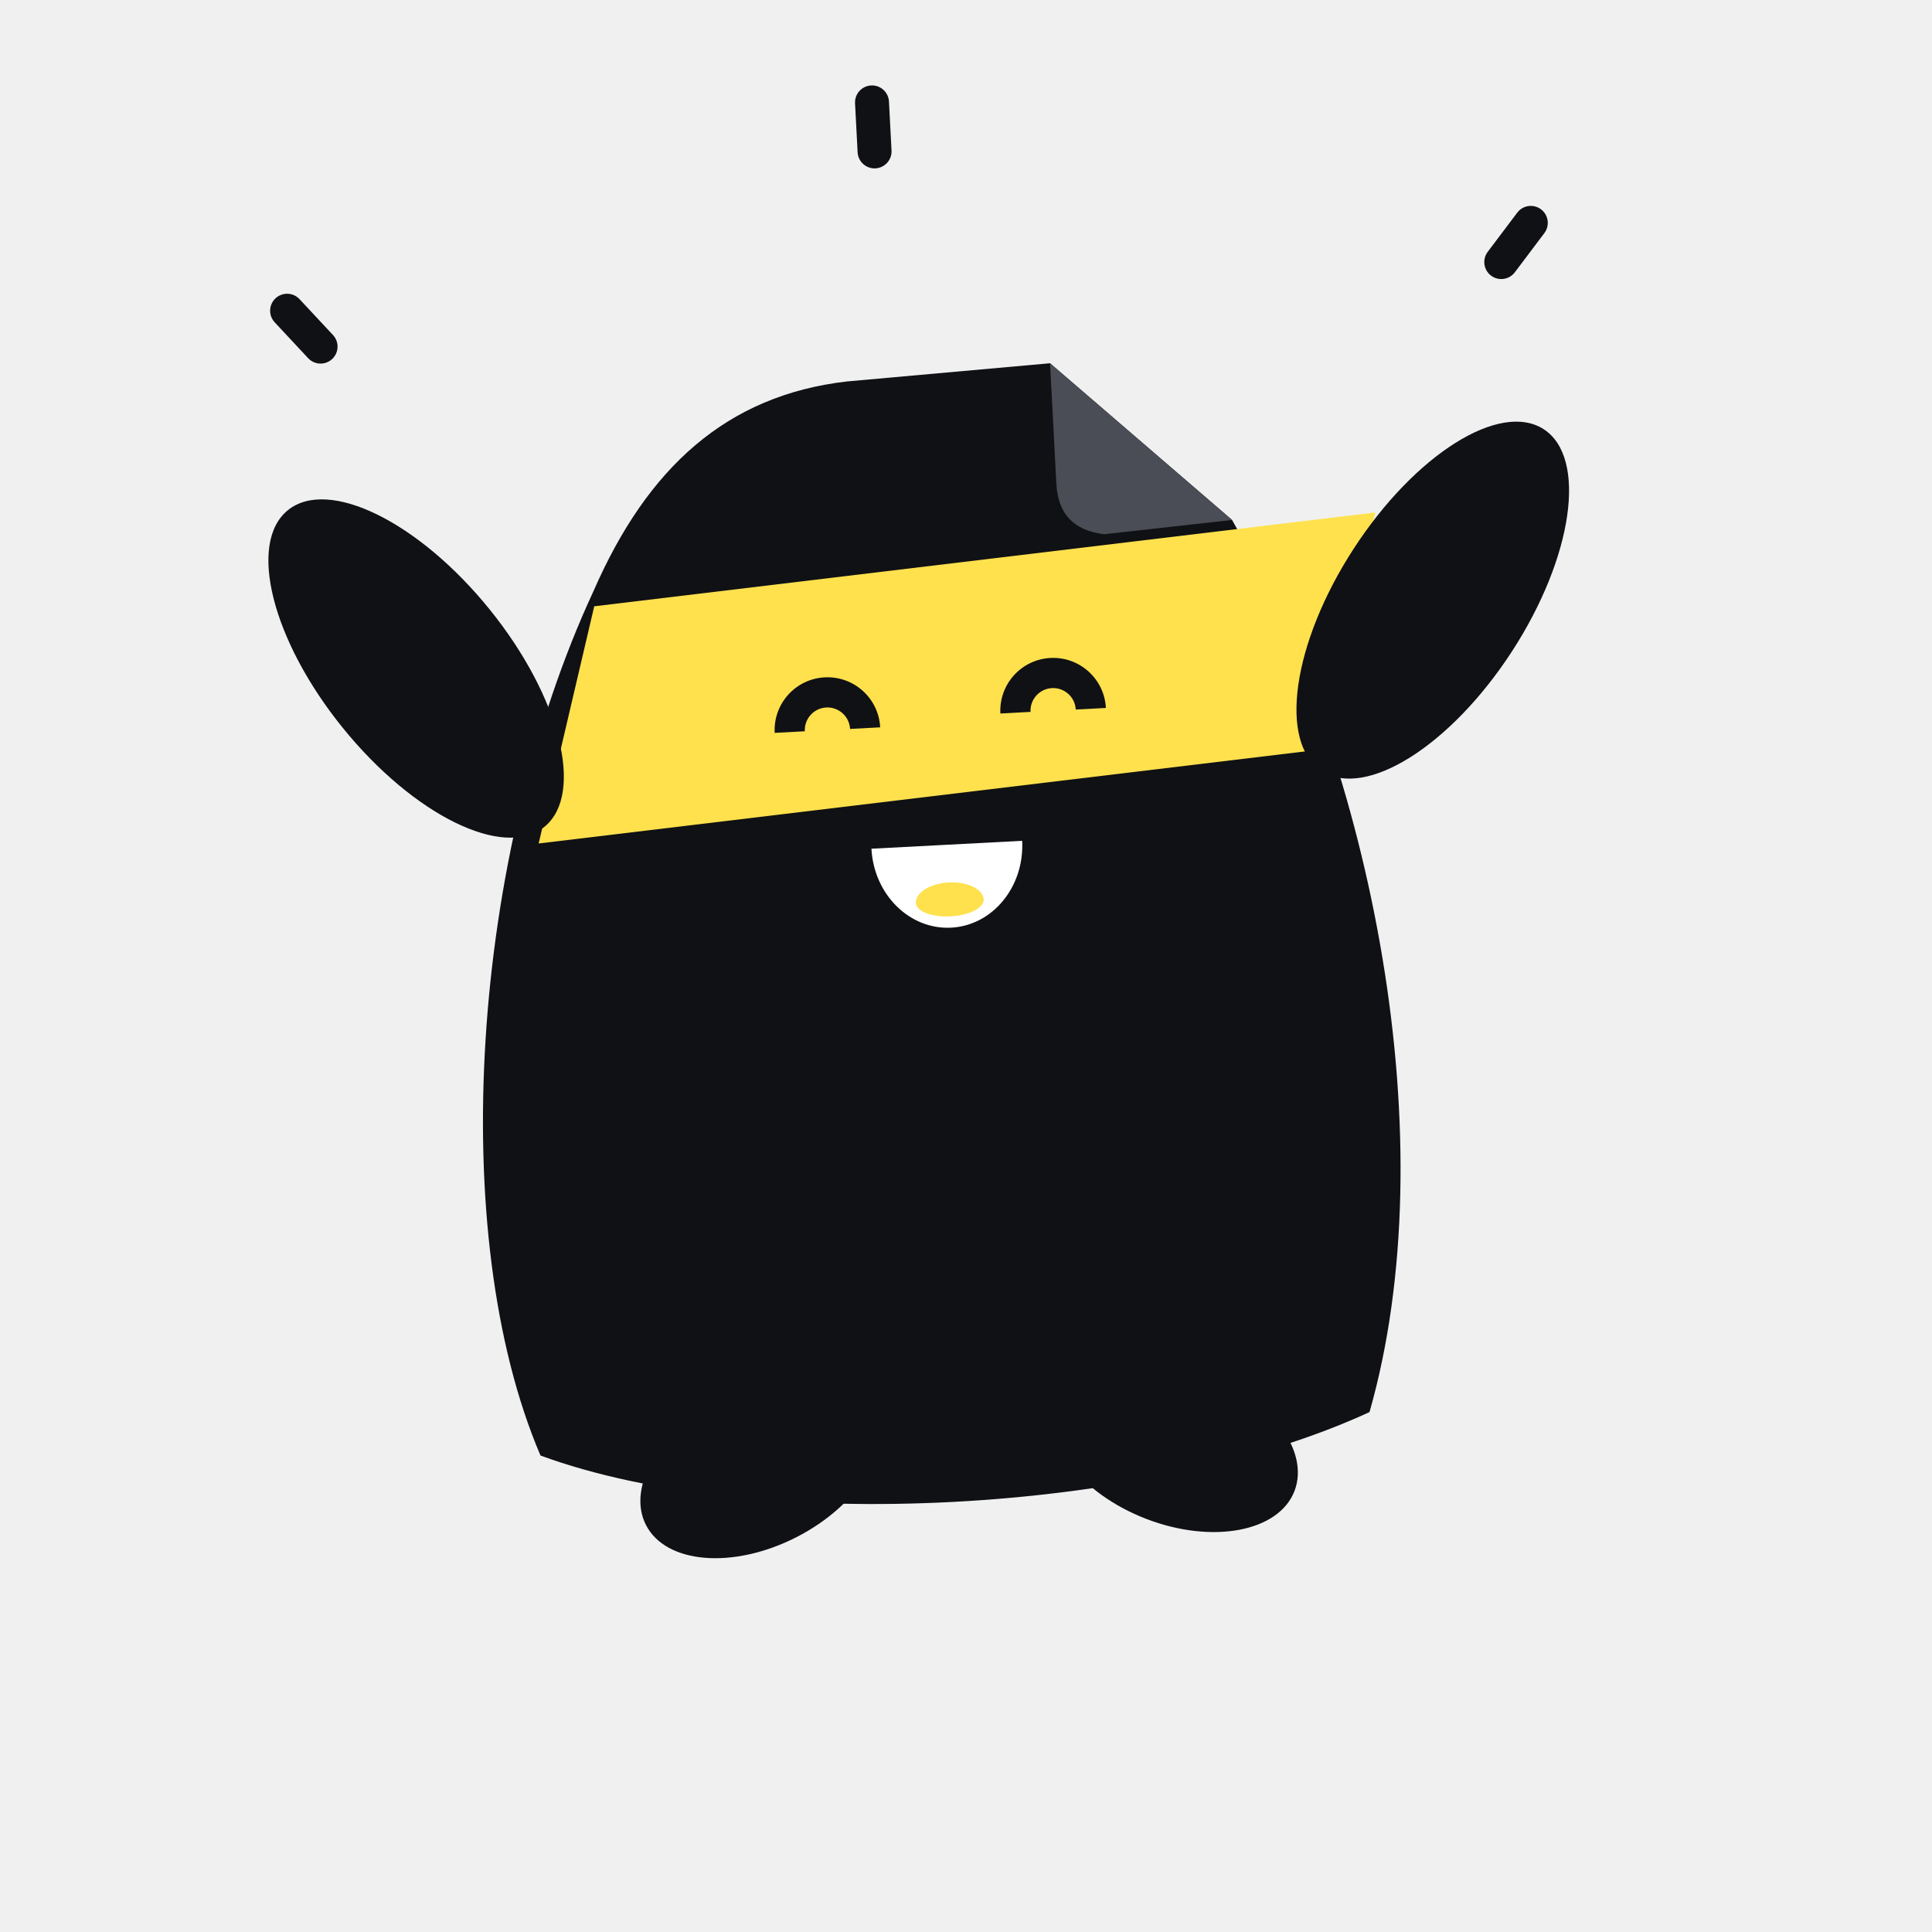
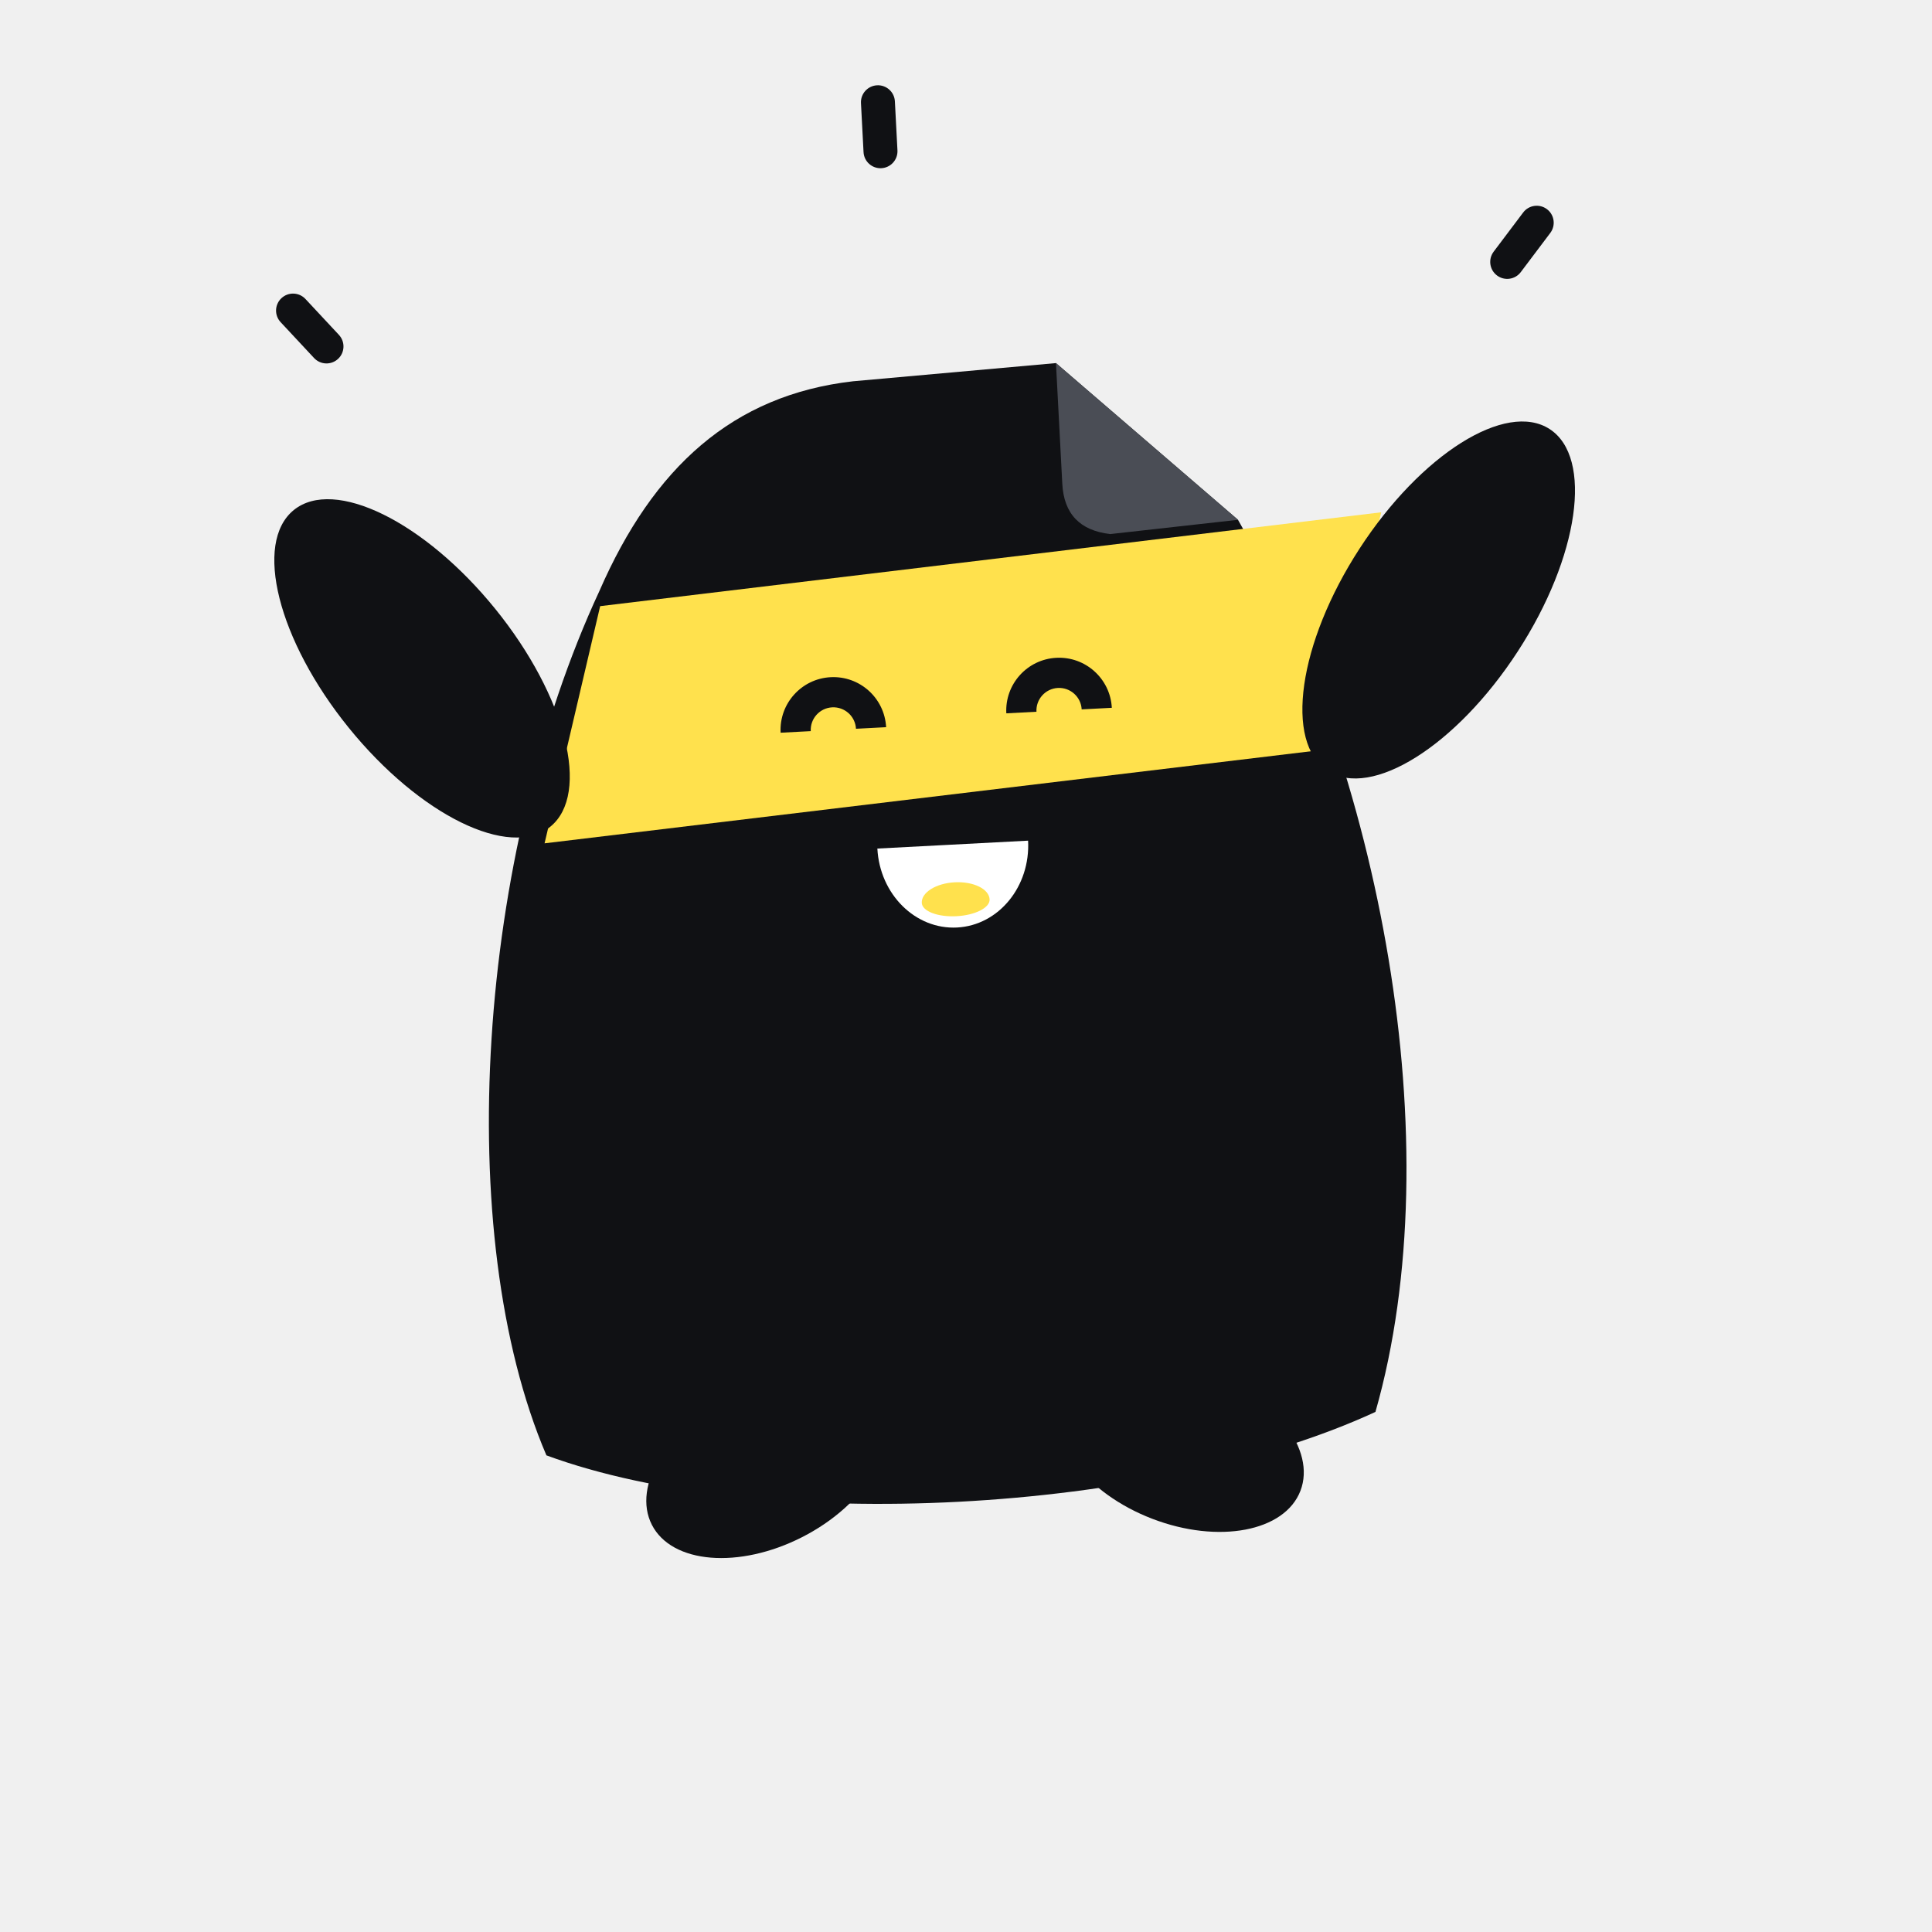
<svg xmlns="http://www.w3.org/2000/svg" viewBox="0 0 512 512">
-   <g transform="rotate(-3 256 512) translate(0 -30)">
+   <g transform="translate(0 -30) rotate(-3 256 512)">
    <g data-slot="body">
      <path d="M150 410C128 350 140 250 176 182C192 150 214 132 246 130L300 128L346 172C380 240 394 340 370 410C310 434 206 434 150 410Z" fill="#101114" />
      <path d="M300 128L346 172L312 174Q300 172 300 160Z" fill="#4a4d55" />
    </g>
    <g data-slot="feet">
      <g fill="#101114">
        <ellipse cx="208" cy="416" rx="34" ry="21" transform="rotate(-24 208 416)" />
        <ellipse cx="318" cy="416" rx="34" ry="21" transform="rotate(24 318 416)" />
      </g>
    </g>
    <g data-slot="visor">
      <path d="M176 186L384 172L366 234L158 248Z" fill="#ffe14d" />
    </g>
    <g data-slot="eyes">
      <path d="M222 222a14 14 0 0 1 28 0h-8a6 6 0 0 0-12 0z" fill="#101114" />
      <path d="M282 220a14 14 0 0 1 28 0h-8a6 6 0 0 0-12 0z" fill="#101114" />
    </g>
    <g data-slot="mouth">
      <path d="M246 254h40a20 22 0 0 1-40 0z" fill="#ffffff" />
      <path d="M257 269a9 5 0 0 1 18 0a9 4 0 0 1-18 0z" fill="#ffe14d" />
    </g>
    <g data-slot="arms">
      <g fill="#101114">
        <ellipse cx="128" cy="200" rx="25" ry="54" transform="rotate(-36 128 200)" />
        <ellipse cx="398" cy="196" rx="25" ry="54" transform="rotate(36 398 196)" />
        <rect x="92" y="104" width="22" height="9" rx="4.5" transform="rotate(50 103 108.5)" />
        <rect x="414" y="98" width="22" height="9" rx="4.5" transform="rotate(-50 425 102.5)" />
        <rect x="252" y="52" width="9" height="22" rx="4.5" transform="rotate(0 256.5 63)" />
      </g>
    </g>
  </g>
</svg>
